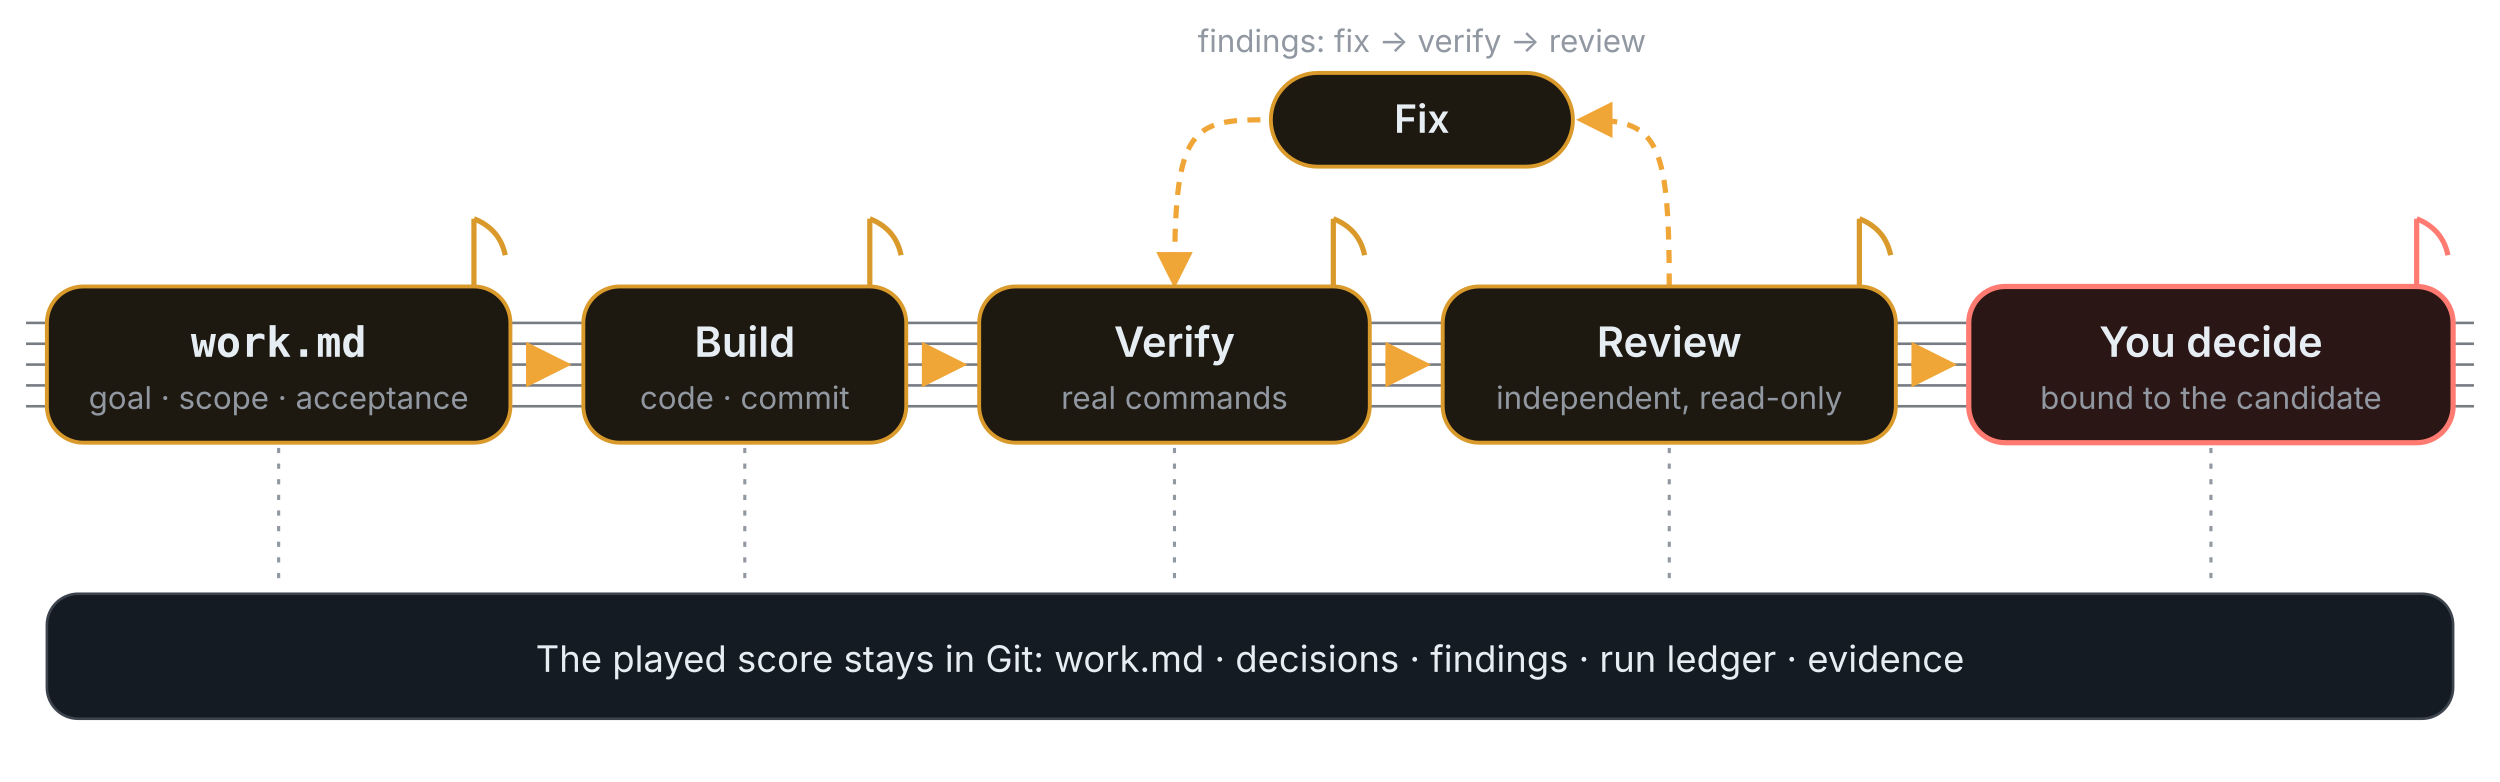
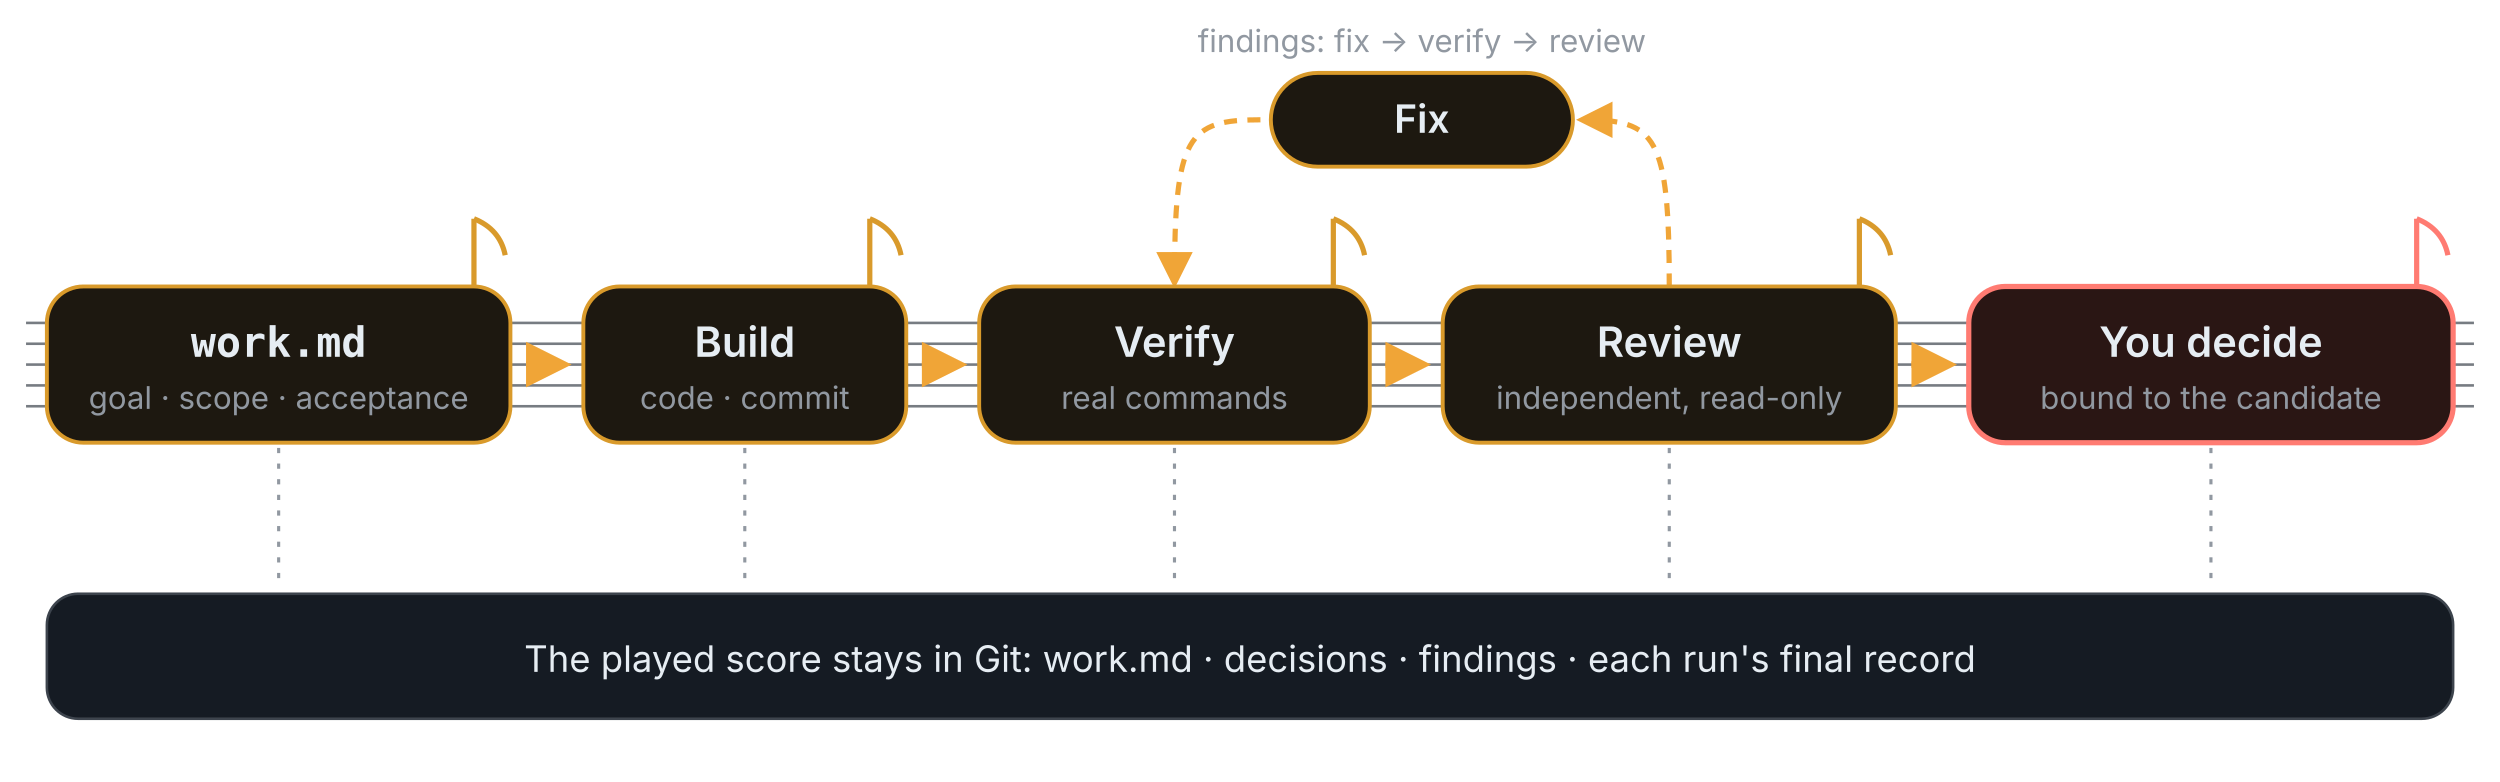
<svg xmlns="http://www.w3.org/2000/svg" width="960" height="300" viewBox="0 0 960 300" role="img">
  <defs>
    <marker id="arrow-dark" viewBox="0 0 10 10" refX="8" refY="5" markerWidth="7" markerHeight="7" orient="auto-start-reverse">
      <path d="M 0 0 L 10 5 L 0 10 z" fill="#f0a537" />
    </marker>
  </defs>
  <line x1="10" y1="124" x2="950" y2="124" stroke="#3d444d" stroke-width="1" opacity="0.7" />
  <line x1="10" y1="132" x2="950" y2="132" stroke="#3d444d" stroke-width="1" opacity="0.7" />
  <line x1="10" y1="140" x2="950" y2="140" stroke="#3d444d" stroke-width="1" opacity="0.7" />
  <line x1="10" y1="148" x2="950" y2="148" stroke="#3d444d" stroke-width="1" opacity="0.7" />
  <line x1="10" y1="156" x2="950" y2="156" stroke="#3d444d" stroke-width="1" opacity="0.7" />
  <line x1="202" y1="140" x2="216" y2="140" stroke="#f0a537" stroke-width="2.5" marker-end="url(#arrow-dark)" />
  <line x1="354" y1="140" x2="368" y2="140" stroke="#f0a537" stroke-width="2.5" marker-end="url(#arrow-dark)" />
  <line x1="532" y1="140" x2="546" y2="140" stroke="#f0a537" stroke-width="2.5" marker-end="url(#arrow-dark)" />
  <line x1="734" y1="140" x2="748" y2="140" stroke="#f0a537" stroke-width="2.5" marker-end="url(#arrow-dark)" />
  <path d="M 641 110 C 641 52, 636 46, 608 46" fill="none" stroke="#f0a537" stroke-width="2" stroke-dasharray="5 4" marker-end="url(#arrow-dark)" />
  <path d="M 484 46 C 456 46, 451 52, 451 108" fill="none" stroke="#f0a537" stroke-width="2" stroke-dasharray="5 4" marker-end="url(#arrow-dark)" />
  <rect x="488" y="28" width="116" height="36" rx="18" fill="#1d1810" stroke="#d99a2b" stroke-width="1.5" />
  <text x="546" y="51" text-anchor="middle" font-family="-apple-system, 'Segoe UI', 'PingFang SC', 'Hiragino Sans GB', 'Noto Sans SC', sans-serif" font-size="15" font-weight="600" fill="#e6edf3">Fix</text>
  <text x="546" y="20" text-anchor="middle" font-family="-apple-system, 'Segoe UI', 'PingFang SC', 'Hiragino Sans GB', 'Noto Sans SC', sans-serif" font-size="12" fill="#9198a1">findings: fix → verify → review</text>
  <rect x="18" y="110" width="178" height="60" rx="14" fill="#1d1810" stroke="#d99a2b" stroke-width="1.5" />
  <line x1="182" y1="110" x2="182" y2="84" stroke="#d99a2b" stroke-width="2" />
  <path d="M 182 84 q 10 4 12 14" fill="none" stroke="#d99a2b" stroke-width="2" />
  <text x="107" y="137" text-anchor="middle" font-family="ui-monospace, SFMono-Regular, Menlo, Consolas, monospace" font-size="16" font-weight="600" fill="#e6edf3">work.md</text>
  <text x="107" y="157" text-anchor="middle" font-family="-apple-system, 'Segoe UI', 'PingFang SC', 'Hiragino Sans GB', 'Noto Sans SC', sans-serif" font-size="12" fill="#9198a1">goal · scope · acceptance</text>
  <line x1="107" y1="172" x2="107" y2="226" stroke="#9198a1" stroke-width="1.2" stroke-dasharray="2 4" />
  <rect x="224" y="110" width="124" height="60" rx="14" fill="#1d1810" stroke="#d99a2b" stroke-width="1.5" />
  <line x1="334" y1="110" x2="334" y2="84" stroke="#d99a2b" stroke-width="2" />
  <path d="M 334 84 q 10 4 12 14" fill="none" stroke="#d99a2b" stroke-width="2" />
  <text x="286" y="137" text-anchor="middle" font-family="-apple-system, 'Segoe UI', 'PingFang SC', 'Hiragino Sans GB', 'Noto Sans SC', sans-serif" font-size="16" font-weight="600" fill="#e6edf3">Build</text>
  <text x="286" y="157" text-anchor="middle" font-family="-apple-system, 'Segoe UI', 'PingFang SC', 'Hiragino Sans GB', 'Noto Sans SC', sans-serif" font-size="12" fill="#9198a1">code · commit</text>
  <line x1="286" y1="172" x2="286" y2="226" stroke="#9198a1" stroke-width="1.2" stroke-dasharray="2 4" />
  <rect x="376" y="110" width="150" height="60" rx="14" fill="#1d1810" stroke="#d99a2b" stroke-width="1.5" />
  <line x1="512" y1="110" x2="512" y2="84" stroke="#d99a2b" stroke-width="2" />
  <path d="M 512 84 q 10 4 12 14" fill="none" stroke="#d99a2b" stroke-width="2" />
  <text x="451" y="137" text-anchor="middle" font-family="-apple-system, 'Segoe UI', 'PingFang SC', 'Hiragino Sans GB', 'Noto Sans SC', sans-serif" font-size="16" font-weight="600" fill="#e6edf3">Verify</text>
  <text x="451" y="157" text-anchor="middle" font-family="-apple-system, 'Segoe UI', 'PingFang SC', 'Hiragino Sans GB', 'Noto Sans SC', sans-serif" font-size="12" fill="#9198a1">real commands</text>
  <line x1="451" y1="172" x2="451" y2="226" stroke="#9198a1" stroke-width="1.2" stroke-dasharray="2 4" />
  <rect x="554" y="110" width="174" height="60" rx="14" fill="#1d1810" stroke="#d99a2b" stroke-width="1.5" />
  <line x1="714" y1="110" x2="714" y2="84" stroke="#d99a2b" stroke-width="2" />
  <path d="M 714 84 q 10 4 12 14" fill="none" stroke="#d99a2b" stroke-width="2" />
  <text x="641" y="137" text-anchor="middle" font-family="-apple-system, 'Segoe UI', 'PingFang SC', 'Hiragino Sans GB', 'Noto Sans SC', sans-serif" font-size="16" font-weight="600" fill="#e6edf3">Review</text>
  <text x="641" y="157" text-anchor="middle" font-family="-apple-system, 'Segoe UI', 'PingFang SC', 'Hiragino Sans GB', 'Noto Sans SC', sans-serif" font-size="12" fill="#9198a1">independent, read-only</text>
  <line x1="641" y1="172" x2="641" y2="226" stroke="#9198a1" stroke-width="1.2" stroke-dasharray="2 4" />
  <rect x="756" y="110" width="186" height="60" rx="14" fill="#2a1614" stroke="#ff7b72" stroke-width="2" />
  <line x1="928" y1="110" x2="928" y2="84" stroke="#ff7b72" stroke-width="2" />
  <path d="M 928 84 q 10 4 12 14" fill="none" stroke="#ff7b72" stroke-width="2" />
  <text x="849" y="137" text-anchor="middle" font-family="-apple-system, 'Segoe UI', 'PingFang SC', 'Hiragino Sans GB', 'Noto Sans SC', sans-serif" font-size="16" font-weight="600" fill="#e6edf3">You decide</text>
  <text x="849" y="157" text-anchor="middle" font-family="-apple-system, 'Segoe UI', 'PingFang SC', 'Hiragino Sans GB', 'Noto Sans SC', sans-serif" font-size="12" fill="#9198a1">bound to the candidate</text>
  <line x1="849" y1="172" x2="849" y2="226" stroke="#9198a1" stroke-width="1.2" stroke-dasharray="2 4" />
  <rect x="18" y="228" width="924" height="48" rx="12" fill="#151b23" stroke="#3d444d" stroke-width="1" />
-   <text x="480" y="258" text-anchor="middle" font-family="-apple-system, 'Segoe UI', 'PingFang SC', 'Hiragino Sans GB', 'Noto Sans SC', sans-serif" font-size="14" fill="#e6edf3">The played score stays in Git: work.md · decisions · findings · run ledger · evidence</text>
+   <text x="480" y="258" text-anchor="middle" font-family="-apple-system, 'Segoe UI', 'PingFang SC', 'Hiragino Sans GB', 'Noto Sans SC', sans-serif" font-size="14" fill="#e6edf3">The played score stays in Git: work.md · decisions · findings · each run's final record</text>
</svg>
